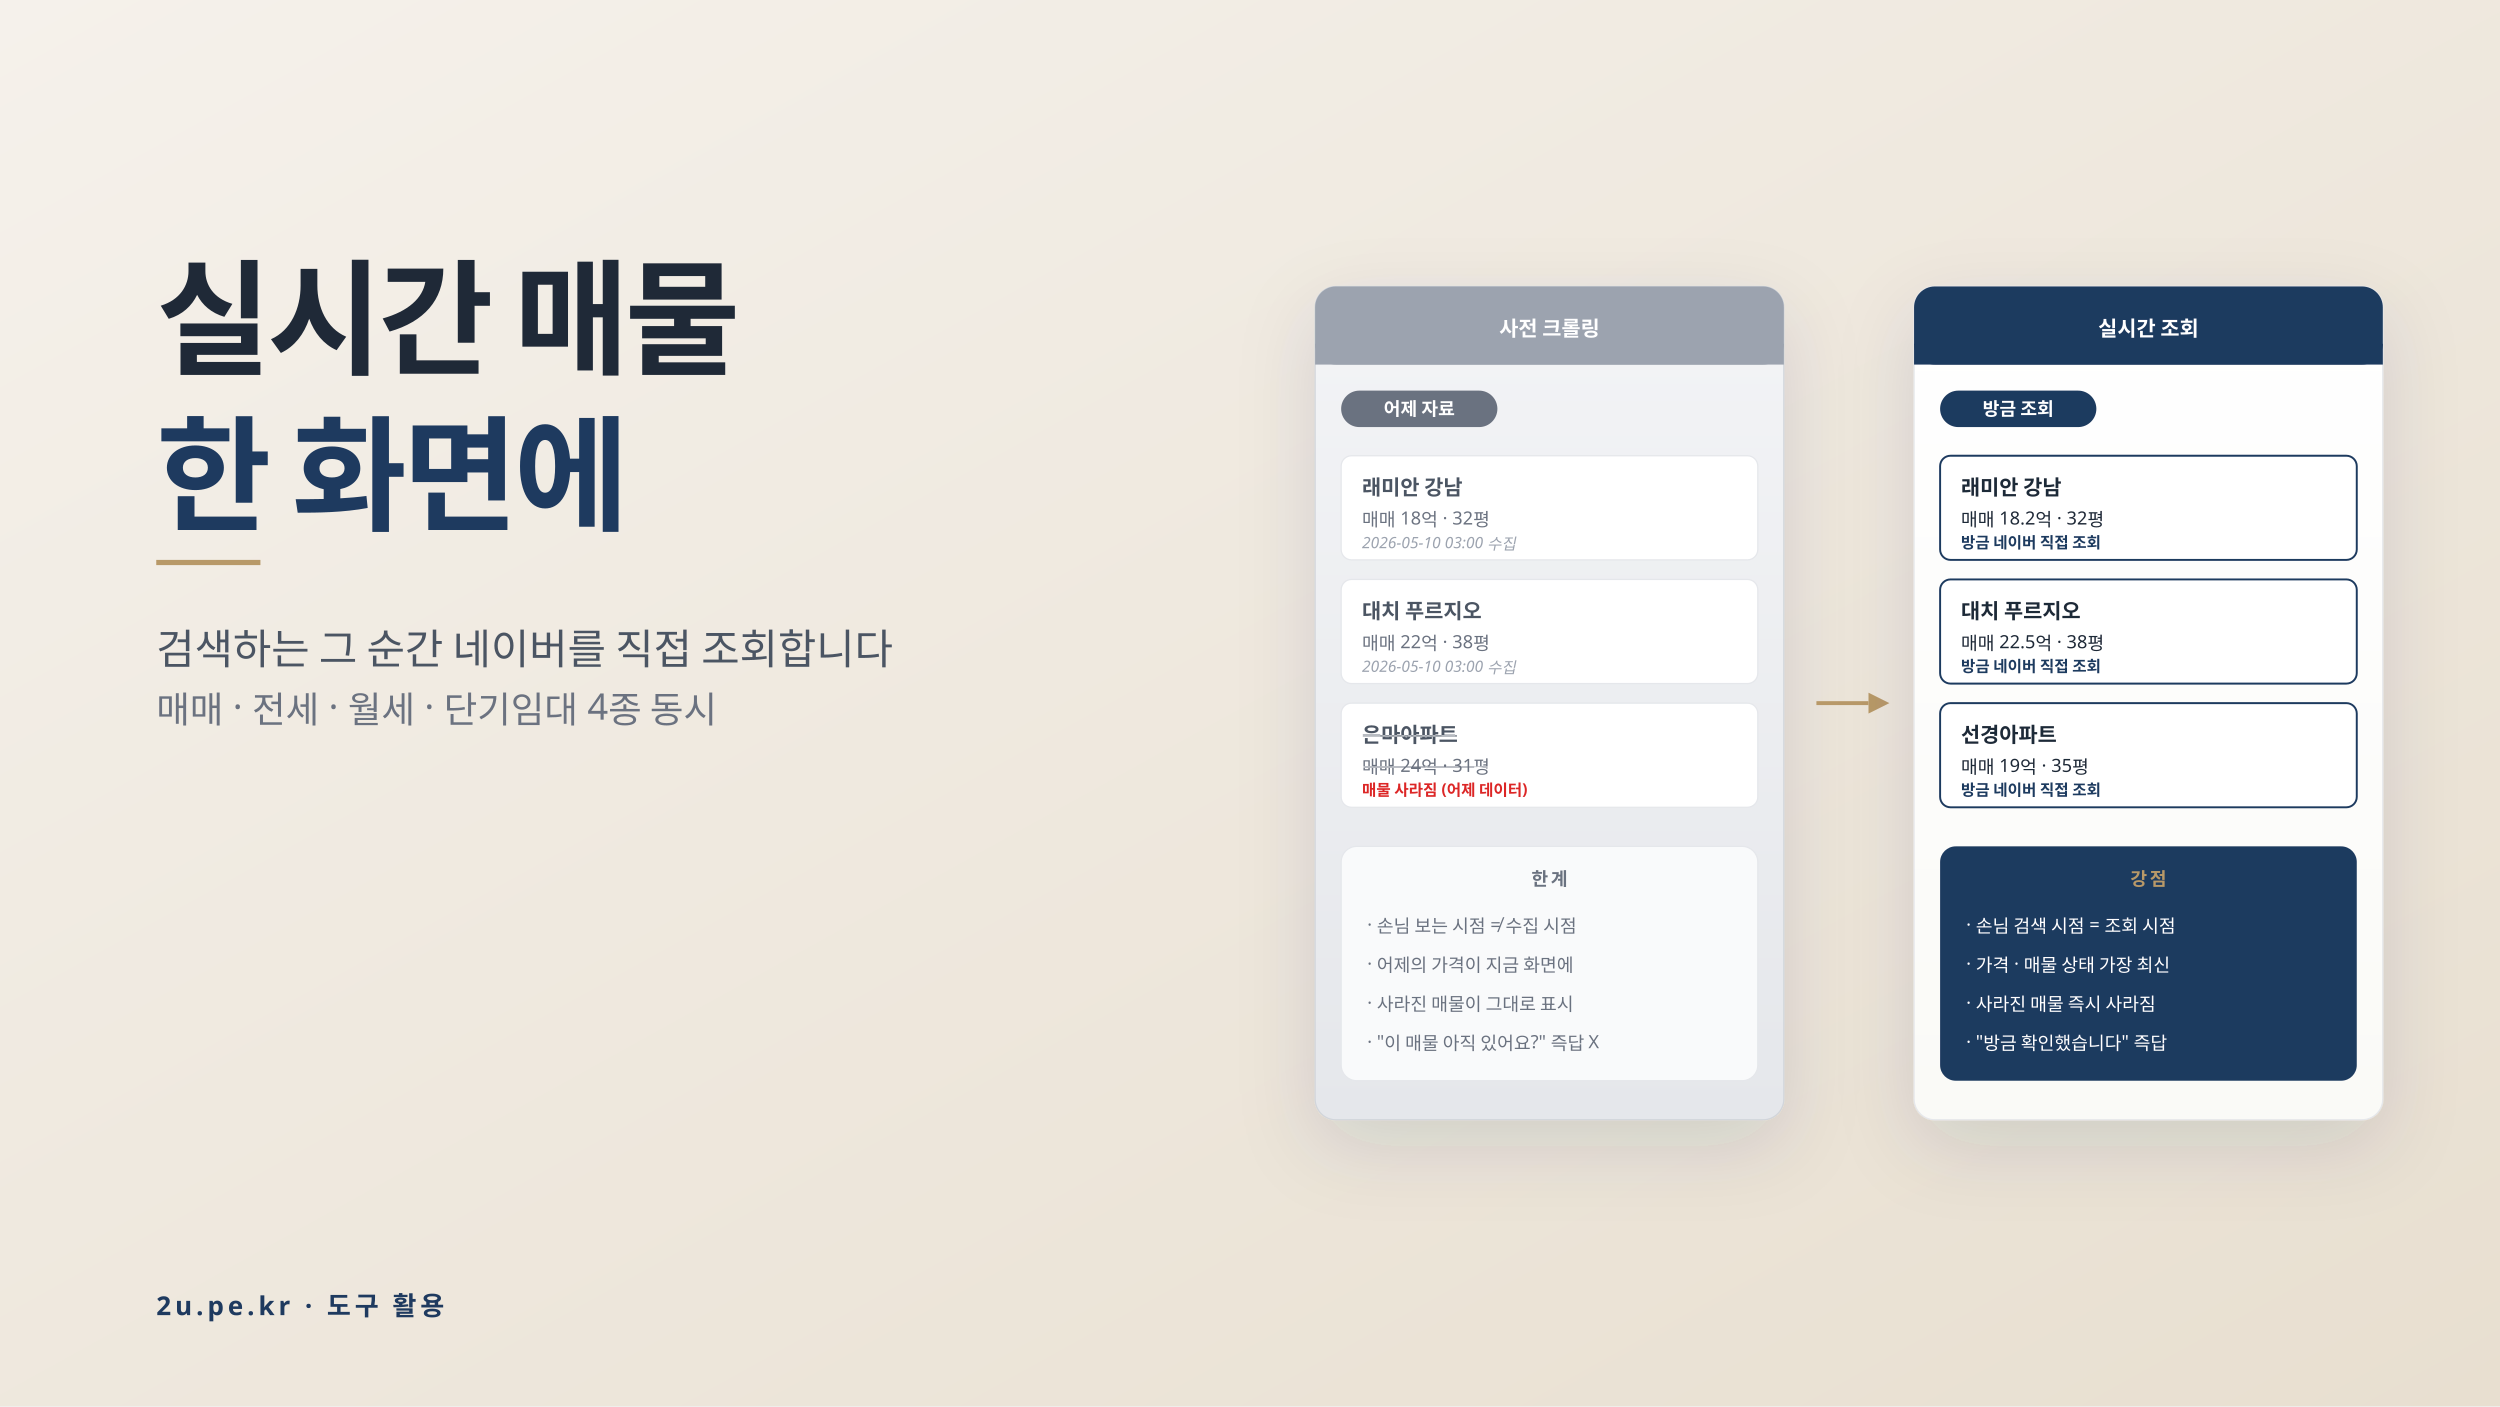
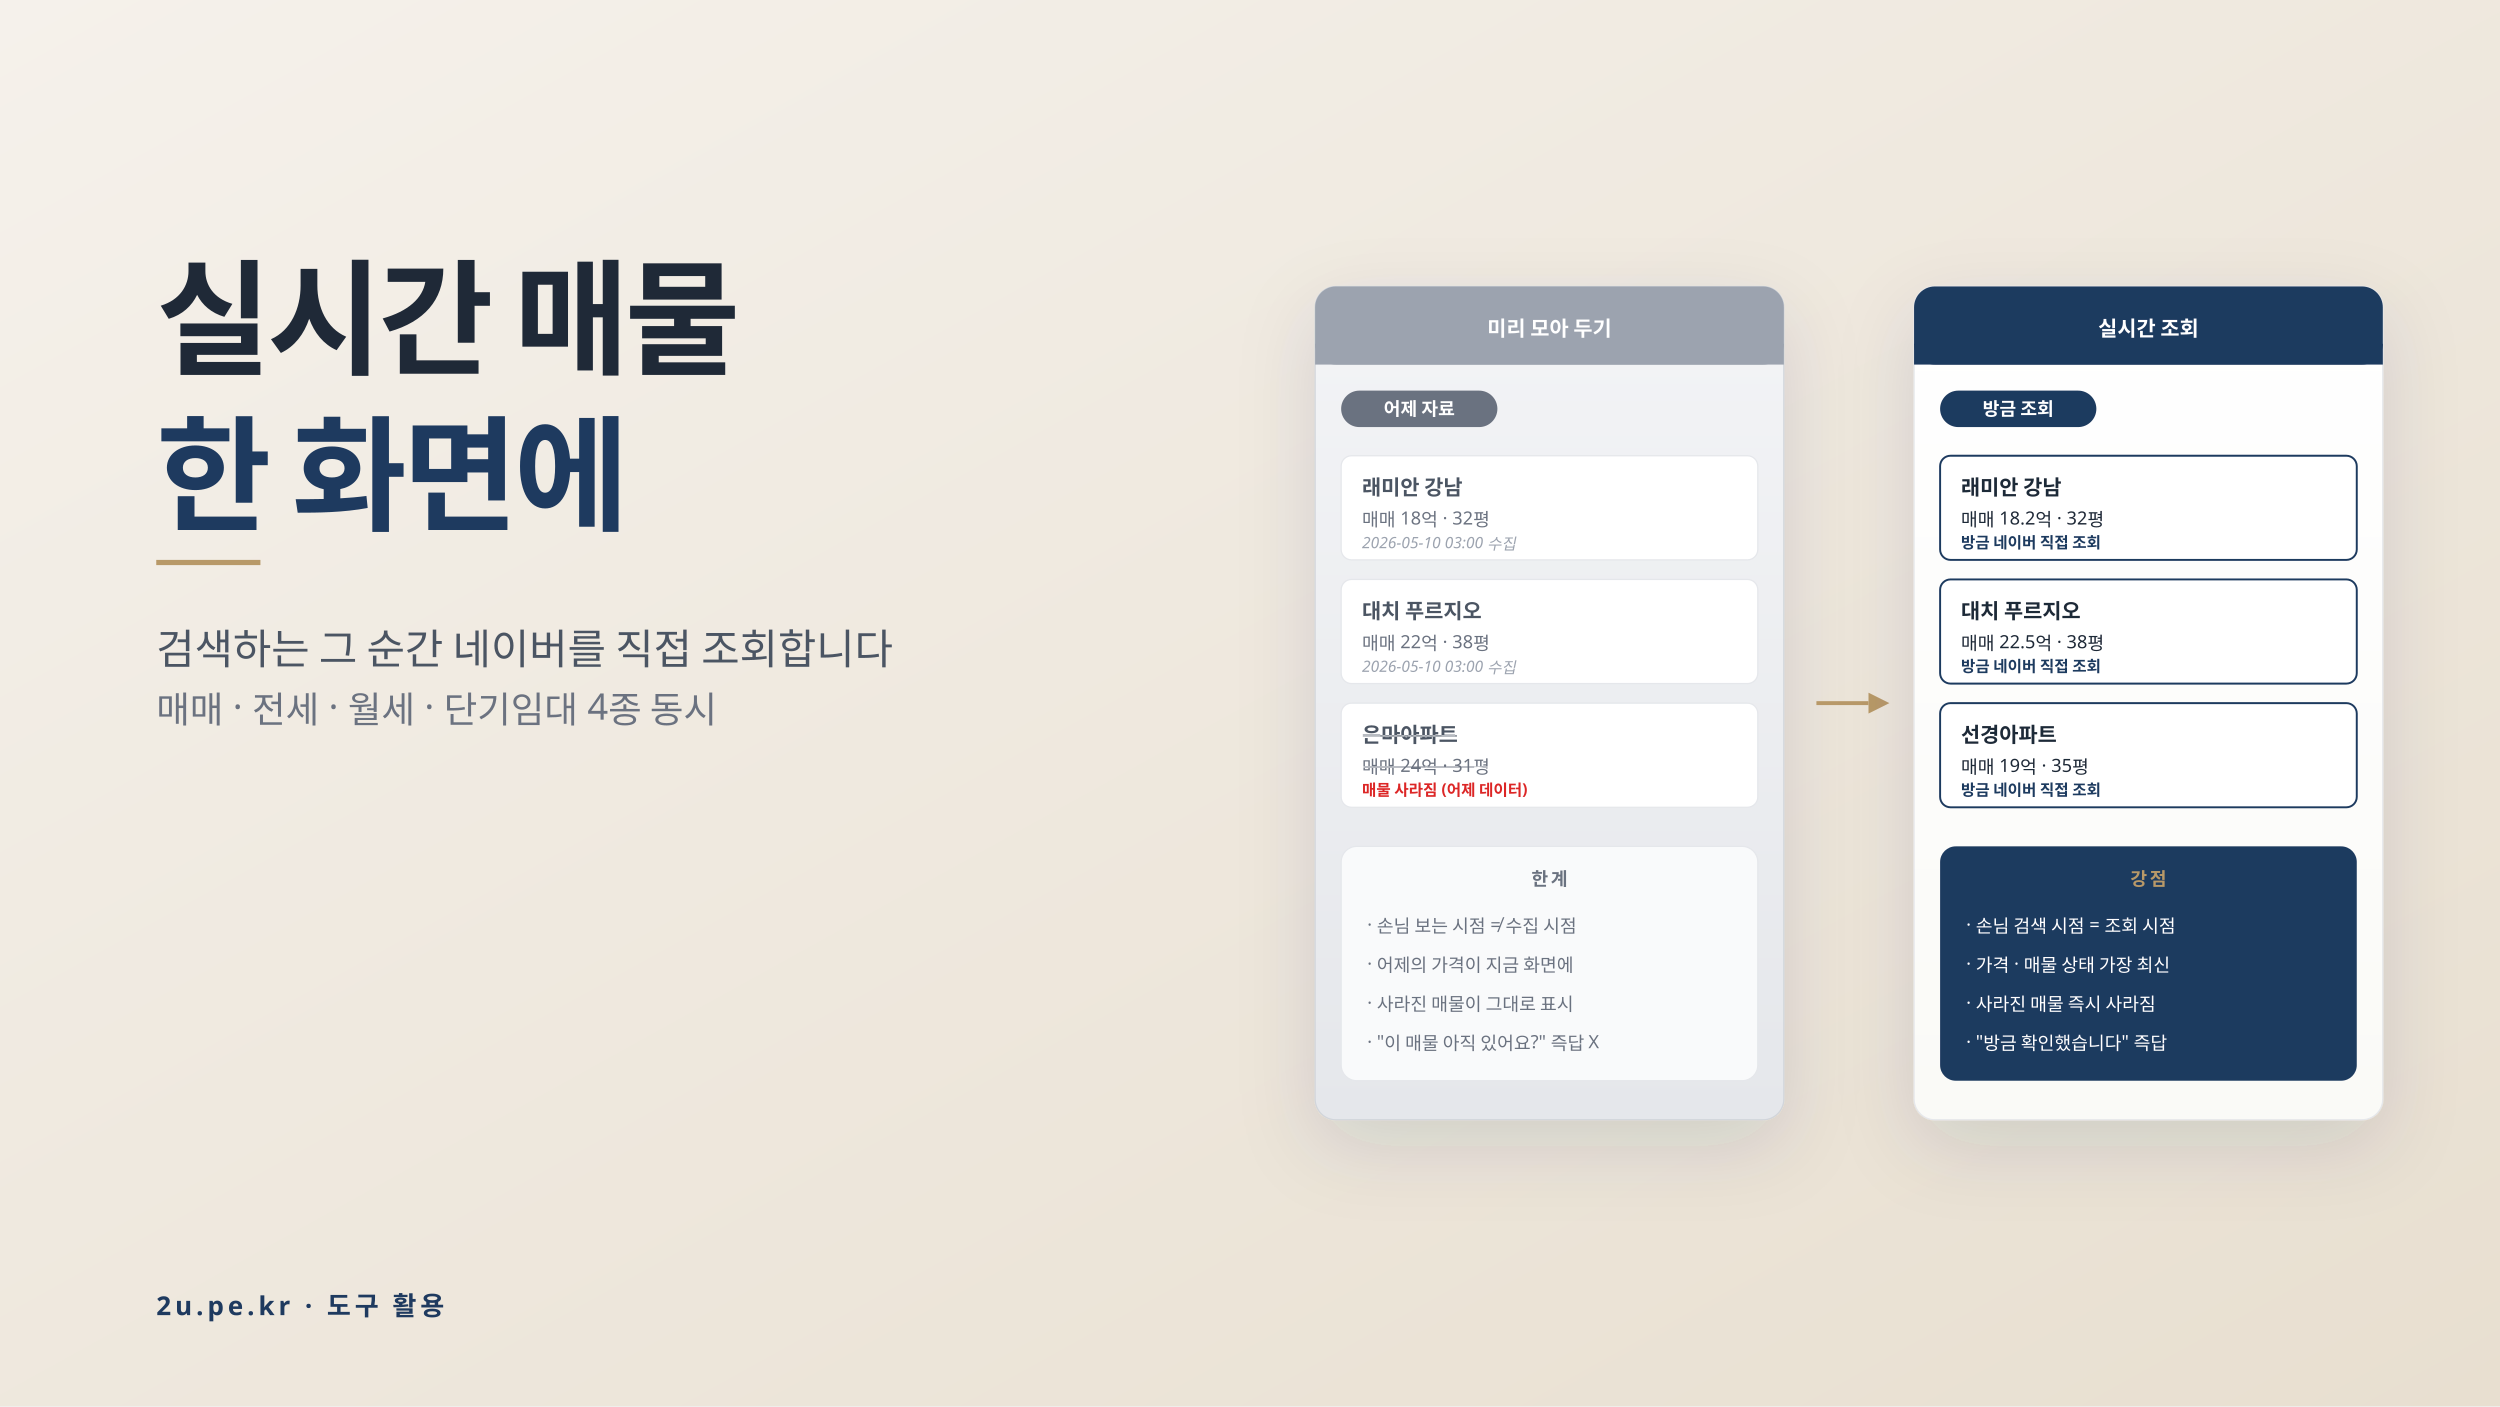
<svg xmlns="http://www.w3.org/2000/svg" viewBox="0 0 1920 1080" width="1920" height="1080" role="img" aria-label="실시간 매물 조회 — 네이버 부동산 직접 조회, 매매·전세·월세·단기임대 4종 동시">
  <defs>
    <linearGradient id="bg" x1="0" y1="0" x2="1" y2="1">
      <stop offset="0%" stop-color="#F5F1EB" />
      <stop offset="100%" stop-color="#E8DFD0" />
    </linearGradient>
    <linearGradient id="card" x1="0" y1="0" x2="0" y2="1">
      <stop offset="0%" stop-color="#FFFFFF" />
      <stop offset="100%" stop-color="#FAFAF7" />
    </linearGradient>
    <linearGradient id="cardOld" x1="0" y1="0" x2="0" y2="1">
      <stop offset="0%" stop-color="#F3F4F6" />
      <stop offset="100%" stop-color="#E5E7EB" />
    </linearGradient>
    <filter id="shadow" x="-20%" y="-20%" width="140%" height="140%">
      <feDropShadow dx="0" dy="20" stdDeviation="30" flood-color="#1E3A5F" flood-opacity="0.12" />
    </filter>
  </defs>
  <rect width="1920" height="1080" fill="url(#bg)" />
  <text x="120" y="280" font-family="'Noto Serif KR', serif" font-size="96" font-weight="700" fill="#1F2937" letter-spacing="-3">
    실시간 매물
  </text>
  <text x="120" y="400" font-family="'Noto Serif KR', serif" font-size="96" font-weight="700" fill="#1E3A5F" letter-spacing="-3">
    한 화면에
  </text>
  <rect x="120" y="430" width="80" height="4" fill="#B89968" />
  <text x="120" y="510" font-family="'Pretendard', sans-serif" font-size="32" font-weight="400" fill="#4B5563">
    검색하는 그 순간 네이버를 직접 조회합니다
  </text>
  <text x="120" y="555" font-family="'Pretendard', sans-serif" font-size="28" font-weight="300" fill="#6B7280">
    매매 · 전세 · 월세 · 단기임대 4종 동시
  </text>
  <g transform="translate(1010, 220)" filter="url(#shadow)">
    <rect x="0" y="0" width="360" height="640" rx="16" fill="url(#cardOld)" stroke="#D1D5DB" stroke-width="1" />
    <rect x="0" y="0" width="360" height="60" rx="16" fill="#9CA3AF" />
    <rect x="0" y="44" width="360" height="16" fill="#9CA3AF" />
    <text x="180" y="38" font-family="'Pretendard', sans-serif" font-size="16" font-weight="600" fill="#FFFFFF" text-anchor="middle">
-       사전 크롤링
+       미리 모아 두기
    </text>
    <rect x="20" y="80" width="120" height="28" rx="14" fill="#6B7280" />
    <text x="80" y="99" font-family="'Pretendard', sans-serif" font-size="14" font-weight="600" fill="#FFFFFF" text-anchor="middle">어제 자료</text>
    <g font-family="'Pretendard', sans-serif" fill="#6B7280">
      <rect x="20" y="130" width="320" height="80" rx="8" fill="#FFFFFF" stroke="#E5E7EB" />
      <text x="36" y="160" font-size="16" font-weight="600" fill="#4B5563">래미안 강남</text>
      <text x="36" y="184" font-size="14">매매 18억 · 32평</text>
      <text x="36" y="201" font-size="12" fill="#9CA3AF" font-style="italic">2026-05-10 03:00 수집</text>
      <rect x="20" y="225" width="320" height="80" rx="8" fill="#FFFFFF" stroke="#E5E7EB" />
      <text x="36" y="255" font-size="16" font-weight="600" fill="#4B5563">대치 푸르지오</text>
      <text x="36" y="279" font-size="14">매매 22억 · 38평</text>
      <text x="36" y="296" font-size="12" fill="#9CA3AF" font-style="italic">2026-05-10 03:00 수집</text>
      <rect x="20" y="320" width="320" height="80" rx="8" fill="#FFFFFF" stroke="#E5E7EB" />
      <text x="36" y="350" font-size="16" font-weight="600" fill="#4B5563" text-decoration="line-through">은마아파트</text>
      <text x="36" y="374" font-size="14" text-decoration="line-through">매매 24억 · 31평</text>
      <text x="36" y="391" font-size="12" fill="#DC2626" font-weight="600">매물 사라짐 (어제 데이터)</text>
    </g>
    <rect x="20" y="430" width="320" height="180" rx="12" fill="#F9FAFB" stroke="#E5E7EB" />
    <text x="180" y="460" font-family="'Pretendard', sans-serif" font-size="14" font-weight="600" fill="#6B7280" text-anchor="middle" letter-spacing="2">
      한계
    </text>
    <text x="40" y="495" font-family="'Pretendard', sans-serif" font-size="14" fill="#6B7280">· 손님 보는 시점 ≠ 수집 시점</text>
    <text x="40" y="525" font-family="'Pretendard', sans-serif" font-size="14" fill="#6B7280">· 어제의 가격이 지금 화면에</text>
    <text x="40" y="555" font-family="'Pretendard', sans-serif" font-size="14" fill="#6B7280">· 사라진 매물이 그대로 표시</text>
    <text x="40" y="585" font-family="'Pretendard', sans-serif" font-size="14" fill="#6B7280">· "이 매물 아직 있어요?" 즉답 X</text>
  </g>
  <g transform="translate(1395, 540)">
    <line x1="0" y1="0" x2="40" y2="0" stroke="#B89968" stroke-width="3" />
    <polygon points="40,-8 56,0 40,8" fill="#B89968" />
  </g>
  <g transform="translate(1470, 220)" filter="url(#shadow)">
    <rect x="0" y="0" width="360" height="640" rx="16" fill="url(#card)" stroke="#E5E7EB" stroke-width="1" />
    <rect x="0" y="0" width="360" height="60" rx="16" fill="#1E3A5F" />
    <rect x="0" y="44" width="360" height="16" fill="#1E3A5F" />
    <text x="180" y="38" font-family="'Pretendard', sans-serif" font-size="16" font-weight="600" fill="#FFFFFF" text-anchor="middle">
      실시간 조회
    </text>
    <rect x="20" y="80" width="120" height="28" rx="14" fill="#1E3A5F" />
    <text x="80" y="99" font-family="'Pretendard', sans-serif" font-size="14" font-weight="600" fill="#FFFFFF" text-anchor="middle">방금 조회</text>
    <g font-family="'Pretendard', sans-serif" fill="#1F2937">
      <rect x="20" y="130" width="320" height="80" rx="8" fill="#FFFFFF" stroke="#1E3A5F" stroke-width="1.5" />
      <text x="36" y="160" font-size="16" font-weight="600" fill="#1F2937">래미안 강남</text>
      <text x="36" y="184" font-size="14">매매 18.2억 · 32평</text>
      <text x="36" y="201" font-size="12" fill="#1E3A5F" font-weight="600">방금 네이버 직접 조회</text>
      <rect x="20" y="225" width="320" height="80" rx="8" fill="#FFFFFF" stroke="#1E3A5F" stroke-width="1.5" />
      <text x="36" y="255" font-size="16" font-weight="600" fill="#1F2937">대치 푸르지오</text>
      <text x="36" y="279" font-size="14">매매 22.5억 · 38평</text>
      <text x="36" y="296" font-size="12" fill="#1E3A5F" font-weight="600">방금 네이버 직접 조회</text>
      <rect x="20" y="320" width="320" height="80" rx="8" fill="#FFFFFF" stroke="#1E3A5F" stroke-width="1.5" />
      <text x="36" y="350" font-size="16" font-weight="600" fill="#1F2937">선경아파트</text>
      <text x="36" y="374" font-size="14">매매 19억 · 35평</text>
      <text x="36" y="391" font-size="12" fill="#1E3A5F" font-weight="600">방금 네이버 직접 조회</text>
    </g>
    <rect x="20" y="430" width="320" height="180" rx="12" fill="#1E3A5F" />
    <text x="180" y="460" font-family="'Pretendard', sans-serif" font-size="14" font-weight="600" fill="#B89968" text-anchor="middle" letter-spacing="2">
      강점
    </text>
    <text x="40" y="495" font-family="'Pretendard', sans-serif" font-size="14" fill="#FFFFFF">· 손님 검색 시점 = 조회 시점</text>
    <text x="40" y="525" font-family="'Pretendard', sans-serif" font-size="14" fill="#FFFFFF">· 가격 · 매물 상태 가장 최신</text>
    <text x="40" y="555" font-family="'Pretendard', sans-serif" font-size="14" fill="#FFFFFF">· 사라진 매물 즉시 사라짐</text>
    <text x="40" y="585" font-family="'Pretendard', sans-serif" font-size="14" fill="#FFFFFF">· "방금 확인했습니다" 즉답</text>
  </g>
  <text x="120" y="1010" font-family="'Pretendard', sans-serif" font-size="20" font-weight="600" fill="#1E3A5F" letter-spacing="3">
    2u.pe.kr · 도구 활용
  </text>
</svg>
